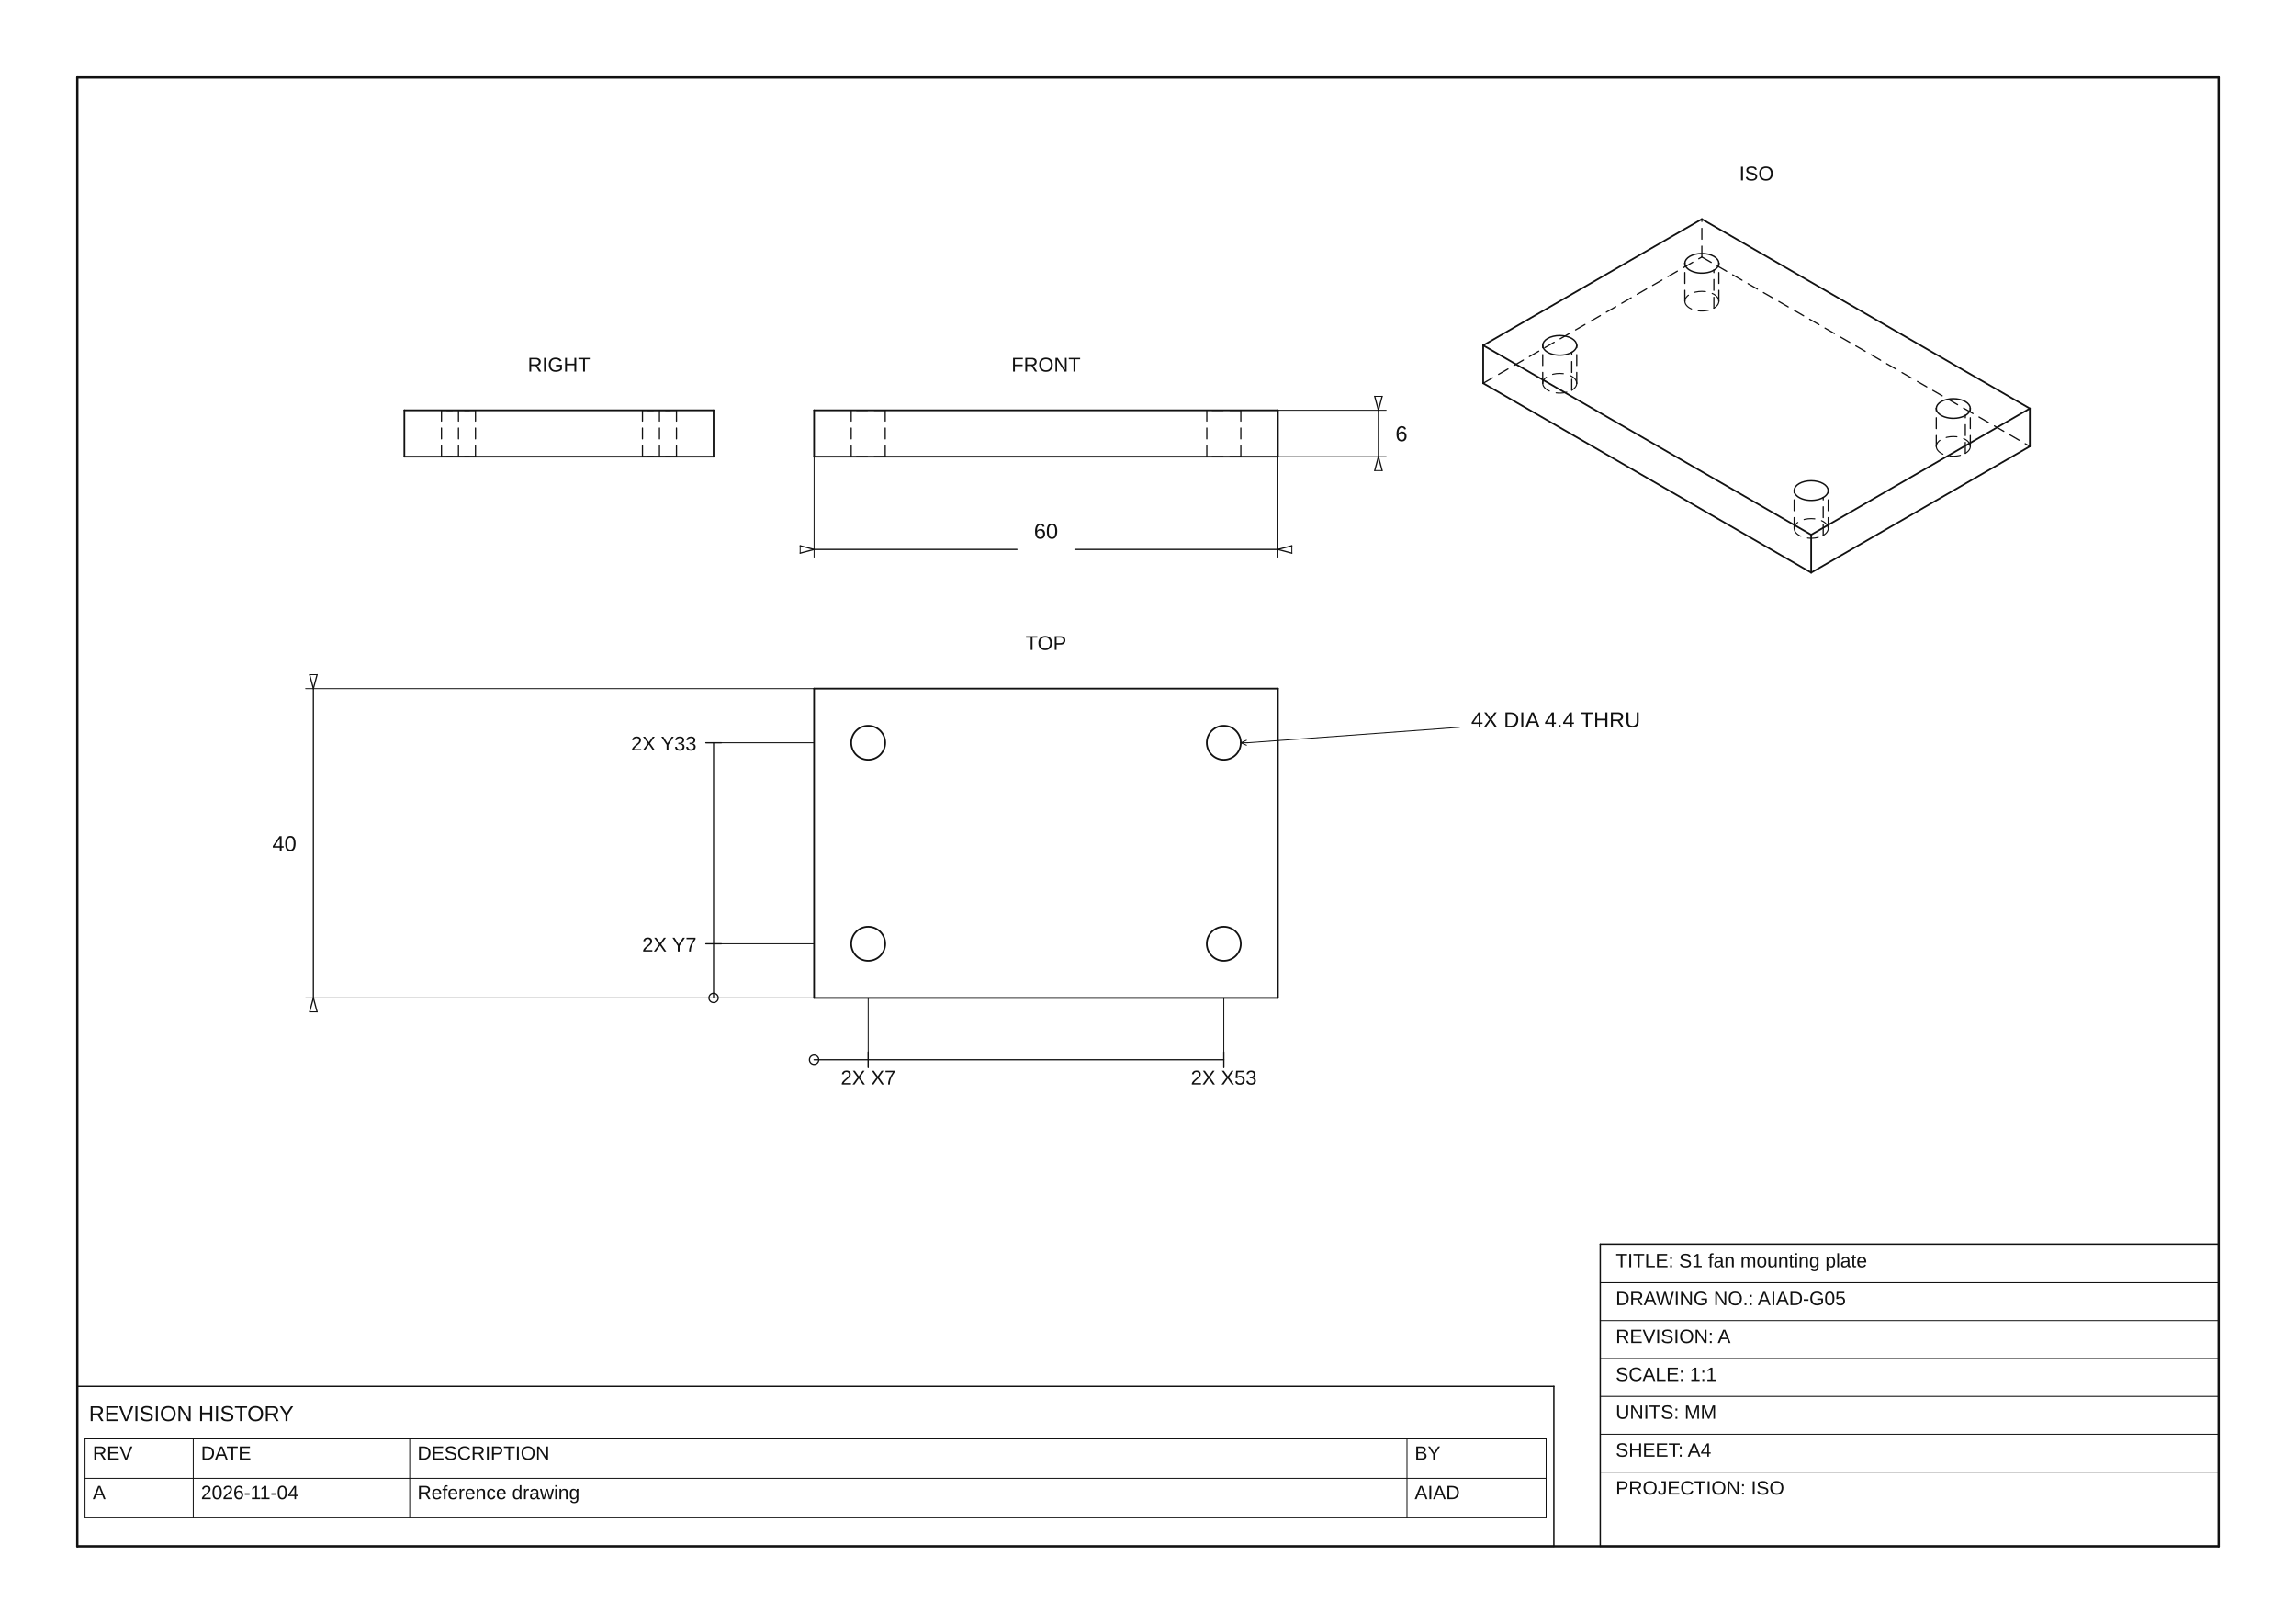
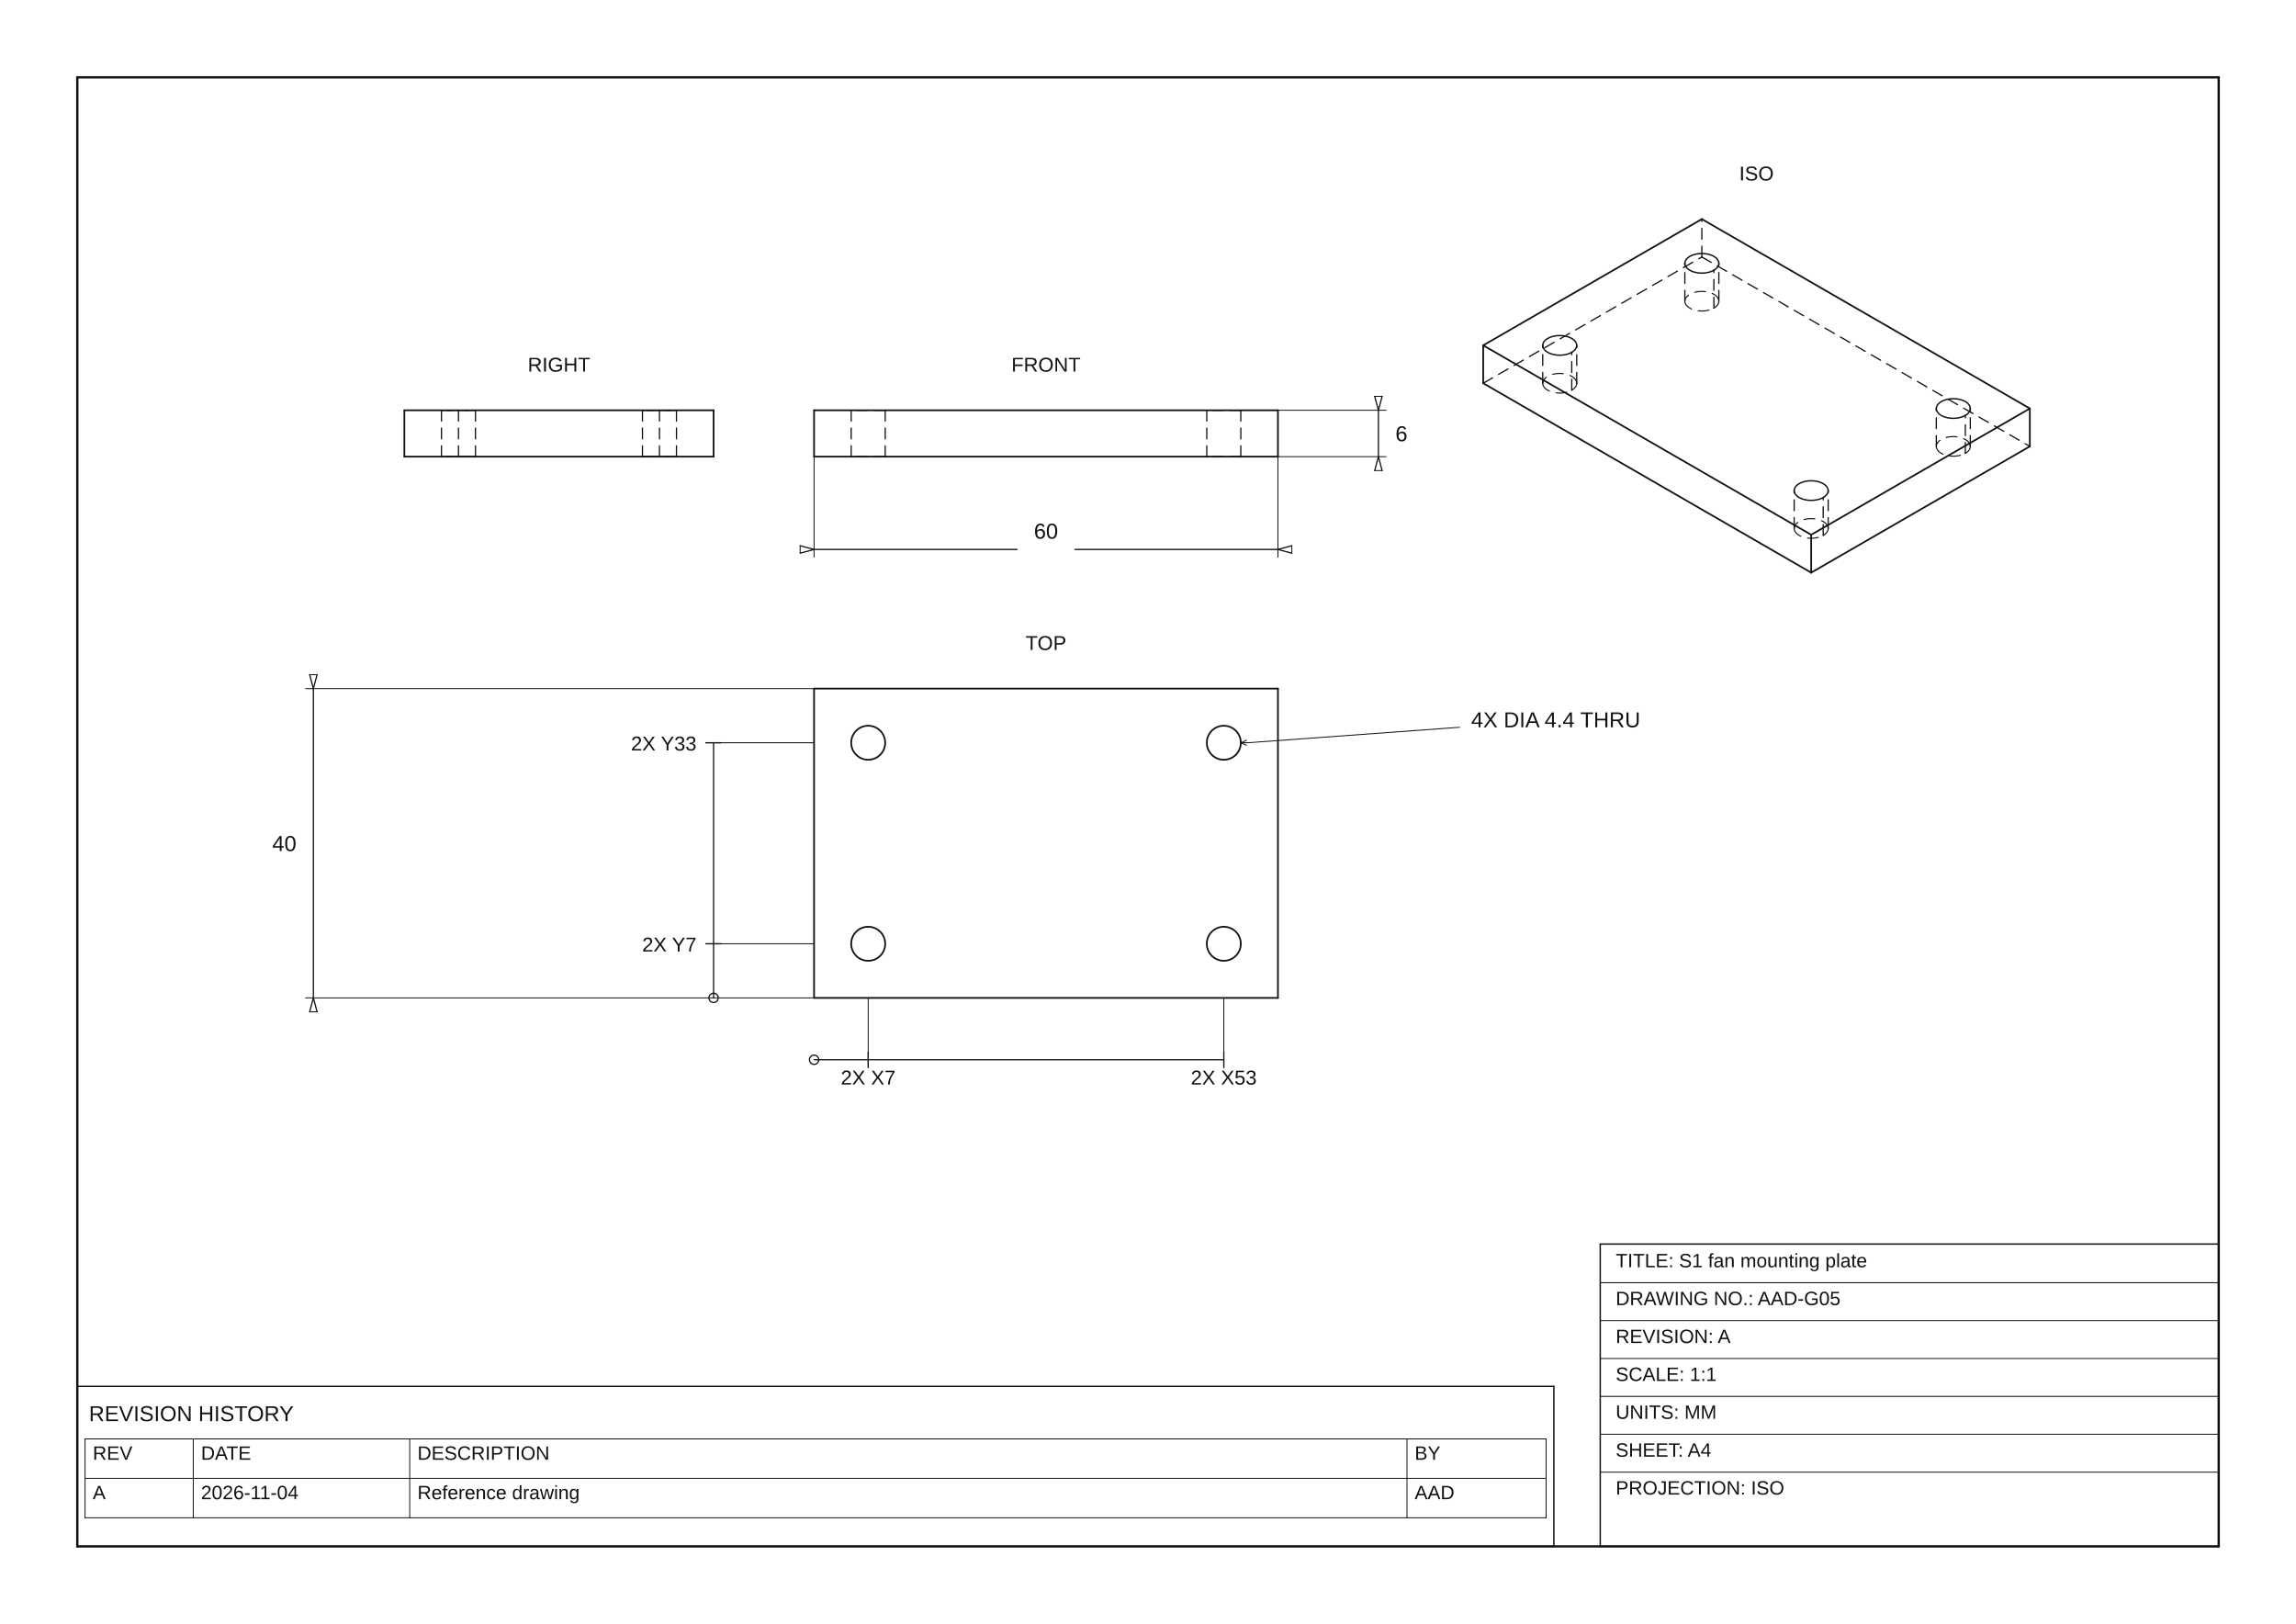
<svg xmlns="http://www.w3.org/2000/svg" width="297mm" height="210mm" viewBox="0 0 297 210" version="1.1">
  <g transform="translate(0 210) scale(1 -1)" fill="none" stroke="#111" stroke-linecap="round" stroke-linejoin="round">
    <line data-layer="BORDER" stroke-width="0.3" stroke-dasharray="none" x1="10" y1="10" x2="287" y2="10" />
    <line data-layer="BORDER" stroke-width="0.3" stroke-dasharray="none" x1="287" y1="10" x2="287" y2="200" />
    <line data-layer="BORDER" stroke-width="0.3" stroke-dasharray="none" x1="287" y1="200" x2="10" y2="200" />
    <line data-layer="BORDER" stroke-width="0.3" stroke-dasharray="none" x1="10" y1="200" x2="10" y2="10" />
    <line data-layer="VISIBLE" stroke-width="0.22" stroke-dasharray="none" x1="105.306" y1="150.938" x2="105.306" y2="156.938" />
    <line data-layer="VISIBLE" stroke-width="0.22" stroke-dasharray="none" x1="105.306" y1="150.938" x2="165.306" y2="150.938" />
    <line data-layer="VISIBLE" stroke-width="0.22" stroke-dasharray="none" x1="105.306" y1="156.938" x2="165.306" y2="156.938" />
    <line data-layer="HIDDEN" stroke-width="0.16" stroke-dasharray="1.4 0.9" x1="110.106" y1="150.938" x2="110.106" y2="156.938" />
    <line data-layer="HIDDEN" stroke-width="0.16" stroke-dasharray="1.4 0.9" x1="114.506" y1="150.938" x2="110.106" y2="150.938" />
    <line data-layer="HIDDEN" stroke-width="0.16" stroke-dasharray="1.4 0.9" x1="114.506" y1="156.938" x2="110.106" y2="156.938" />
    <line data-layer="HIDDEN" stroke-width="0.16" stroke-dasharray="1.4 0.9" x1="114.506" y1="150.938" x2="114.506" y2="156.938" />
    <line data-layer="HIDDEN" stroke-width="0.16" stroke-dasharray="1.4 0.9" x1="156.106" y1="150.938" x2="156.106" y2="156.938" />
    <line data-layer="HIDDEN" stroke-width="0.16" stroke-dasharray="1.4 0.9" x1="160.506" y1="150.938" x2="156.106" y2="150.938" />
    <line data-layer="HIDDEN" stroke-width="0.16" stroke-dasharray="1.4 0.9" x1="160.506" y1="156.938" x2="156.106" y2="156.938" />
    <line data-layer="HIDDEN" stroke-width="0.16" stroke-dasharray="1.4 0.9" x1="160.506" y1="150.938" x2="160.506" y2="156.938" />
    <line data-layer="VISIBLE" stroke-width="0.22" stroke-dasharray="none" x1="165.306" y1="150.938" x2="165.306" y2="156.938" />
    <circle data-layer="VISIBLE" stroke-width="0.22" stroke-dasharray="none" cx="112.306" cy="87.938" r="2.2" />
    <circle data-layer="VISIBLE" stroke-width="0.22" stroke-dasharray="none" cx="112.306" cy="113.938" r="2.2" />
    <circle data-layer="VISIBLE" stroke-width="0.22" stroke-dasharray="none" cx="158.306" cy="87.938" r="2.2" />
    <circle data-layer="VISIBLE" stroke-width="0.22" stroke-dasharray="none" cx="158.306" cy="113.938" r="2.2" />
    <line data-layer="VISIBLE" stroke-width="0.22" stroke-dasharray="none" x1="105.306" y1="80.938" x2="105.306" y2="120.938" />
    <line data-layer="VISIBLE" stroke-width="0.22" stroke-dasharray="none" x1="105.306" y1="80.938" x2="165.306" y2="80.938" />
    <line data-layer="VISIBLE" stroke-width="0.22" stroke-dasharray="none" x1="105.306" y1="120.938" x2="165.306" y2="120.938" />
    <line data-layer="VISIBLE" stroke-width="0.22" stroke-dasharray="none" x1="165.306" y1="80.938" x2="165.306" y2="120.938" />
    <line data-layer="VISIBLE" stroke-width="0.22" stroke-dasharray="none" x1="52.306" y1="150.938" x2="52.306" y2="156.938" />
    <line data-layer="VISIBLE" stroke-width="0.22" stroke-dasharray="none" x1="52.306" y1="150.938" x2="92.306" y2="150.938" />
    <line data-layer="VISIBLE" stroke-width="0.22" stroke-dasharray="none" x1="52.306" y1="156.938" x2="92.306" y2="156.938" />
    <line data-layer="HIDDEN" stroke-width="0.16" stroke-dasharray="1.4 0.9" x1="57.106" y1="150.938" x2="57.106" y2="156.938" />
    <line data-layer="HIDDEN" stroke-width="0.16" stroke-dasharray="1.4 0.9" x1="57.106" y1="150.938" x2="59.306" y2="150.938" />
    <line data-layer="HIDDEN" stroke-width="0.16" stroke-dasharray="1.4 0.9" x1="61.506" y1="150.938" x2="57.106" y2="150.938" />
    <line data-layer="HIDDEN" stroke-width="0.16" stroke-dasharray="1.4 0.9" x1="57.106" y1="156.938" x2="59.306" y2="156.938" />
    <line data-layer="HIDDEN" stroke-width="0.16" stroke-dasharray="1.4 0.9" x1="61.506" y1="156.938" x2="57.106" y2="156.938" />
    <line data-layer="HIDDEN" stroke-width="0.16" stroke-dasharray="1.4 0.9" x1="59.306" y1="150.938" x2="59.306" y2="156.938" />
    <line data-layer="HIDDEN" stroke-width="0.16" stroke-dasharray="1.4 0.9" x1="59.306" y1="150.938" x2="61.506" y2="150.938" />
    <line data-layer="HIDDEN" stroke-width="0.16" stroke-dasharray="1.4 0.9" x1="59.306" y1="156.938" x2="61.506" y2="156.938" />
    <line data-layer="HIDDEN" stroke-width="0.16" stroke-dasharray="1.4 0.9" x1="61.506" y1="150.938" x2="61.506" y2="156.938" />
    <line data-layer="HIDDEN" stroke-width="0.16" stroke-dasharray="1.4 0.9" x1="83.106" y1="150.938" x2="83.106" y2="156.938" />
    <line data-layer="HIDDEN" stroke-width="0.16" stroke-dasharray="1.4 0.9" x1="83.106" y1="150.938" x2="85.306" y2="150.938" />
    <line data-layer="HIDDEN" stroke-width="0.16" stroke-dasharray="1.4 0.9" x1="87.506" y1="150.938" x2="83.106" y2="150.938" />
    <line data-layer="HIDDEN" stroke-width="0.16" stroke-dasharray="1.4 0.9" x1="83.106" y1="156.938" x2="85.306" y2="156.938" />
    <line data-layer="HIDDEN" stroke-width="0.16" stroke-dasharray="1.4 0.9" x1="87.506" y1="156.938" x2="83.106" y2="156.938" />
    <line data-layer="HIDDEN" stroke-width="0.16" stroke-dasharray="1.4 0.9" x1="85.306" y1="150.938" x2="85.306" y2="156.938" />
    <line data-layer="HIDDEN" stroke-width="0.16" stroke-dasharray="1.4 0.9" x1="85.306" y1="150.938" x2="87.506" y2="150.938" />
    <line data-layer="HIDDEN" stroke-width="0.16" stroke-dasharray="1.4 0.9" x1="85.306" y1="156.938" x2="87.506" y2="156.938" />
    <line data-layer="HIDDEN" stroke-width="0.16" stroke-dasharray="1.4 0.9" x1="87.506" y1="150.938" x2="87.506" y2="156.938" />
    <line data-layer="VISIBLE" stroke-width="0.22" stroke-dasharray="none" x1="92.306" y1="150.938" x2="92.306" y2="156.938" />
    <line data-layer="VISIBLE" stroke-width="0.22" stroke-dasharray="none" x1="191.859" y1="160.433" x2="191.859" y2="165.332" />
    <line data-layer="HIDDEN" stroke-width="0.16" stroke-dasharray="1.4 0.9" x1="191.859" y1="160.433" x2="220.143" y2="176.763" />
    <line data-layer="VISIBLE" stroke-width="0.22" stroke-dasharray="none" x1="191.859" y1="160.433" x2="234.286" y2="135.938" />
    <line data-layer="VISIBLE" stroke-width="0.22" stroke-dasharray="none" x1="191.859" y1="165.332" x2="220.143" y2="181.662" />
    <line data-layer="VISIBLE" stroke-width="0.22" stroke-dasharray="none" x1="191.859" y1="165.332" x2="234.286" y2="140.837" />
    <line data-layer="HIDDEN" stroke-width="0.16" stroke-dasharray="1.4 0.9" x1="199.559" y1="160.433" x2="199.559" y2="165.332" />
    <line data-layer="HIDDEN" stroke-width="0.16" stroke-dasharray="1.4 0.9" x1="203.314" y1="159.535" x2="203.314" y2="164.434" />
    <line data-layer="HIDDEN" stroke-width="0.16" stroke-dasharray="1.4 0.9" x1="203.959" y1="160.433" x2="203.959" y2="165.332" />
    <line data-layer="HIDDEN" stroke-width="0.16" stroke-dasharray="1.4 0.9" x1="217.943" y1="171.047" x2="217.943" y2="175.946" />
    <line data-layer="HIDDEN" stroke-width="0.16" stroke-dasharray="1.4 0.9" x1="220.143" y1="176.763" x2="220.143" y2="181.662" />
    <line data-layer="HIDDEN" stroke-width="0.16" stroke-dasharray="1.4 0.9" x1="220.143" y1="176.763" x2="262.57" y2="152.268" />
    <line data-layer="VISIBLE" stroke-width="0.22" stroke-dasharray="none" x1="220.143" y1="181.662" x2="262.57" y2="157.167" />
    <line data-layer="HIDDEN" stroke-width="0.16" stroke-dasharray="1.4 0.9" x1="221.699" y1="170.149" x2="221.699" y2="175.048" />
    <line data-layer="HIDDEN" stroke-width="0.16" stroke-dasharray="1.4 0.9" x1="222.343" y1="171.047" x2="222.343" y2="175.946" />
    <line data-layer="HIDDEN" stroke-width="0.16" stroke-dasharray="1.4 0.9" x1="232.086" y1="141.654" x2="232.086" y2="146.553" />
    <line data-layer="VISIBLE" stroke-width="0.22" stroke-dasharray="none" x1="234.286" y1="135.938" x2="234.286" y2="140.837" />
    <line data-layer="VISIBLE" stroke-width="0.22" stroke-dasharray="none" x1="234.286" y1="135.938" x2="262.57" y2="152.268" />
    <line data-layer="VISIBLE" stroke-width="0.22" stroke-dasharray="none" x1="234.286" y1="140.837" x2="262.57" y2="157.167" />
    <line data-layer="HIDDEN" stroke-width="0.16" stroke-dasharray="1.4 0.9" x1="235.841" y1="140.755" x2="235.841" y2="145.654" />
    <line data-layer="HIDDEN" stroke-width="0.16" stroke-dasharray="1.4 0.9" x1="236.486" y1="141.654" x2="236.486" y2="146.553" />
    <line data-layer="HIDDEN" stroke-width="0.16" stroke-dasharray="1.4 0.9" x1="250.47" y1="152.268" x2="250.47" y2="157.167" />
    <line data-layer="HIDDEN" stroke-width="0.16" stroke-dasharray="1.4 0.9" x1="254.226" y1="151.37" x2="254.226" y2="156.269" />
    <line data-layer="HIDDEN" stroke-width="0.16" stroke-dasharray="1.4 0.9" x1="254.87" y1="152.268" x2="254.87" y2="157.167" />
    <line data-layer="VISIBLE" stroke-width="0.22" stroke-dasharray="none" x1="262.57" y1="152.268" x2="262.57" y2="157.167" />
    <polyline data-layer="HIDDEN" stroke-width="0.14" stroke-dasharray="1.4 0.9" points="199.559,160.433 199.583,160.247 199.653,160.064 199.77,159.89 199.929,159.727 200.129,159.58 200.363,159.451 200.628,159.344 200.917,159.26 201.224,159.201 201.543,159.169 201.867,159.164 202.188,159.187 202.5,159.237 202.796,159.313 203.069,159.413 203.314,159.535" />
    <polyline data-layer="HIDDEN" stroke-width="0.14" stroke-dasharray="1.4 0.9" points="203.959,160.433 203.916,160.681 203.791,160.919 203.588,161.139 203.314,161.331 202.981,161.489 202.601,161.606 202.188,161.679 201.759,161.703 201.33,161.679 200.917,161.606 200.536,161.489 200.203,161.331 199.929,161.139 199.726,160.919 199.601,160.681 199.559,160.433" />
    <polyline data-layer="VISIBLE" stroke-width="0.18" stroke-dasharray="none" points="199.559,165.332 199.583,165.146 199.653,164.963 199.77,164.789 199.929,164.626 200.129,164.479 200.363,164.35 200.628,164.243 200.917,164.158 201.224,164.1 201.543,164.068 201.867,164.063 202.188,164.086 202.5,164.136 202.796,164.212 203.069,164.312 203.314,164.434" />
    <polyline data-layer="VISIBLE" stroke-width="0.18" stroke-dasharray="none" points="203.959,165.332 203.916,165.58 203.791,165.818 203.588,166.038 203.314,166.23 202.981,166.388 202.601,166.505 202.188,166.578 201.759,166.602 201.33,166.578 200.917,166.505 200.536,166.388 200.203,166.23 199.929,166.038 199.726,165.818 199.601,165.58 199.559,165.332" />
    <polyline data-layer="HIDDEN" stroke-width="0.14" stroke-dasharray="1.4 0.9" points="203.314,159.535 203.389,159.58 203.459,159.627 203.526,159.676 203.588,159.727 203.646,159.78 203.699,159.834 203.747,159.89 203.791,159.947 203.83,160.005 203.864,160.064 203.893,160.124 203.916,160.185 203.935,160.247 203.948,160.308 203.956,160.371 203.959,160.433" />
    <polyline data-layer="VISIBLE" stroke-width="0.18" stroke-dasharray="none" points="203.314,164.434 203.389,164.479 203.459,164.526 203.526,164.575 203.588,164.626 203.646,164.679 203.699,164.733 203.747,164.789 203.791,164.846 203.83,164.904 203.864,164.963 203.893,165.023 203.916,165.084 203.935,165.146 203.948,165.207 203.956,165.27 203.959,165.332" />
    <polyline data-layer="HIDDEN" stroke-width="0.14" stroke-dasharray="1.4 0.9" points="217.943,171.047 217.967,170.861 218.038,170.679 218.155,170.504 218.314,170.342 218.513,170.194 218.748,170.066 219.012,169.958 219.302,169.874 219.609,169.815 219.928,169.783 220.251,169.779 220.573,169.802 220.885,169.852 221.181,169.927 221.454,170.027 221.699,170.149" />
    <polyline data-layer="HIDDEN" stroke-width="0.14" stroke-dasharray="1.4 0.9" points="222.343,171.047 222.301,171.295 222.176,171.534 221.973,171.753 221.699,171.946 221.366,172.104 220.985,172.221 220.573,172.293 220.143,172.318 219.714,172.293 219.302,172.221 218.921,172.104 218.588,171.946 218.314,171.753 218.111,171.534 217.986,171.295 217.943,171.047" />
    <polyline data-layer="VISIBLE" stroke-width="0.18" stroke-dasharray="none" points="217.943,175.946 217.967,175.76 218.038,175.578 218.155,175.403 218.314,175.241 218.513,175.093 218.748,174.965 219.012,174.857 219.302,174.773 219.609,174.714 219.928,174.682 220.251,174.678 220.573,174.701 220.885,174.751 221.181,174.826 221.454,174.926 221.699,175.048" />
    <polyline data-layer="VISIBLE" stroke-width="0.18" stroke-dasharray="none" points="222.343,175.946 222.301,176.194 222.176,176.433 221.973,176.652 221.699,176.845 221.366,177.003 220.985,177.12 220.573,177.192 220.143,177.217 219.714,177.192 219.302,177.12 218.921,177.003 218.588,176.845 218.314,176.652 218.111,176.433 217.986,176.194 217.943,175.946" />
    <polyline data-layer="HIDDEN" stroke-width="0.14" stroke-dasharray="1.4 0.9" points="221.699,170.149 221.774,170.194 221.844,170.242 221.911,170.291 221.973,170.342 222.03,170.394 222.084,170.449 222.132,170.504 222.176,170.561 222.215,170.62 222.249,170.679 222.278,170.739 222.301,170.8 222.32,170.861 222.333,170.923 222.341,170.985 222.343,171.047" />
    <polyline data-layer="VISIBLE" stroke-width="0.18" stroke-dasharray="none" points="221.699,175.048 221.774,175.093 221.844,175.141 221.911,175.19 221.973,175.241 222.03,175.293 222.084,175.348 222.132,175.403 222.176,175.46 222.215,175.519 222.249,175.578 222.278,175.638 222.301,175.699 222.32,175.76 222.333,175.822 222.341,175.884 222.343,175.946" />
    <polyline data-layer="HIDDEN" stroke-width="0.14" stroke-dasharray="1.4 0.9" points="232.086,141.654 232.109,141.467 232.18,141.285 232.297,141.111 232.456,140.948 232.656,140.801 232.89,140.672 233.155,140.564 233.444,140.48 233.751,140.421 234.07,140.39 234.394,140.385 234.715,140.408 235.027,140.458 235.323,140.533 235.596,140.633 235.841,140.755" />
    <polyline data-layer="HIDDEN" stroke-width="0.14" stroke-dasharray="1.4 0.9" points="236.486,141.654 236.443,141.901 236.318,142.14 236.115,142.359 235.841,142.552 235.508,142.71 235.128,142.827 234.715,142.899 234.286,142.924 233.856,142.899 233.444,142.827 233.063,142.71 232.73,142.552 232.456,142.359 232.253,142.14 232.128,141.901 232.086,141.654" />
    <polyline data-layer="VISIBLE" stroke-width="0.18" stroke-dasharray="none" points="232.086,146.553 232.109,146.366 232.18,146.184 232.297,146.009 232.456,145.847 232.656,145.7 232.89,145.571 233.155,145.463 233.444,145.379 233.751,145.32 234.07,145.288 234.394,145.284 234.715,145.307 235.027,145.357 235.323,145.432 235.596,145.532 235.841,145.654" />
    <polyline data-layer="VISIBLE" stroke-width="0.18" stroke-dasharray="none" points="236.486,146.553 236.443,146.8 236.318,147.039 236.115,147.258 235.841,147.451 235.508,147.609 235.128,147.726 234.715,147.798 234.286,147.823 233.856,147.798 233.444,147.726 233.063,147.609 232.73,147.451 232.456,147.258 232.253,147.039 232.128,146.8 232.086,146.553" />
    <polyline data-layer="HIDDEN" stroke-width="0.14" stroke-dasharray="1.4 0.9" points="235.841,140.755 235.916,140.801 235.986,140.848 236.053,140.897 236.115,140.948 236.173,141.001 236.226,141.055 236.274,141.111 236.318,141.167 236.357,141.226 236.391,141.285 236.42,141.345 236.443,141.406 236.462,141.467 236.475,141.529 236.483,141.591 236.486,141.654" />
    <polyline data-layer="VISIBLE" stroke-width="0.18" stroke-dasharray="none" points="235.841,145.654 235.916,145.7 235.986,145.747 236.053,145.796 236.115,145.847 236.173,145.9 236.226,145.954 236.274,146.009 236.318,146.066 236.357,146.125 236.391,146.184 236.42,146.244 236.443,146.305 236.462,146.366 236.475,146.428 236.483,146.49 236.486,146.553" />
    <polyline data-layer="HIDDEN" stroke-width="0.14" stroke-dasharray="1.4 0.9" points="250.47,152.268 250.494,152.082 250.565,151.899 250.682,151.725 250.841,151.562 251.04,151.415 251.275,151.286 251.539,151.179 251.829,151.095 252.136,151.036 252.455,151.004 252.778,150.999 253.1,151.022 253.412,151.072 253.707,151.148 253.981,151.248 254.226,151.37" />
    <polyline data-layer="HIDDEN" stroke-width="0.14" stroke-dasharray="1.4 0.9" points="254.87,152.268 254.828,152.516 254.703,152.754 254.5,152.974 254.226,153.166 253.893,153.324 253.512,153.442 253.1,153.514 252.67,153.538 252.241,153.514 251.829,153.442 251.448,153.324 251.115,153.166 250.841,152.974 250.638,152.754 250.513,152.516 250.47,152.268" />
    <polyline data-layer="VISIBLE" stroke-width="0.18" stroke-dasharray="none" points="250.47,157.167 250.494,156.981 250.565,156.798 250.682,156.624 250.841,156.461 251.04,156.314 251.275,156.185 251.539,156.078 251.829,155.994 252.136,155.935 252.455,155.903 252.778,155.898 253.1,155.921 253.412,155.971 253.707,156.047 253.981,156.147 254.226,156.269" />
    <polyline data-layer="VISIBLE" stroke-width="0.18" stroke-dasharray="none" points="254.87,157.167 254.828,157.415 254.703,157.653 254.5,157.873 254.226,158.065 253.893,158.223 253.512,158.34 253.1,158.413 252.67,158.437 252.241,158.413 251.829,158.34 251.448,158.223 251.115,158.065 250.841,157.873 250.638,157.653 250.513,157.415 250.47,157.167" />
    <polyline data-layer="HIDDEN" stroke-width="0.14" stroke-dasharray="1.4 0.9" points="254.226,151.37 254.3,151.415 254.371,151.462 254.437,151.511 254.5,151.562 254.557,151.615 254.611,151.669 254.659,151.725 254.703,151.782 254.742,151.84 254.776,151.899 254.804,151.959 254.828,152.02 254.847,152.082 254.86,152.144 254.868,152.206 254.87,152.268" />
    <polyline data-layer="VISIBLE" stroke-width="0.18" stroke-dasharray="none" points="254.226,156.269 254.3,156.314 254.371,156.361 254.437,156.41 254.5,156.461 254.557,156.514 254.611,156.568 254.659,156.624 254.703,156.681 254.742,156.739 254.776,156.798 254.804,156.858 254.828,156.919 254.847,156.981 254.86,157.043 254.868,157.105 254.87,157.167" />
    <line data-layer="DIMENSIONS" stroke-width="0.12" stroke-dasharray="none" x1="105.306" y1="150.938" x2="105.306" y2="137.938" />
    <line data-layer="DIMENSIONS" stroke-width="0.12" stroke-dasharray="none" x1="165.306" y1="150.938" x2="165.306" y2="137.938" />
    <line data-layer="DIMENSIONS" stroke-width="0.16" stroke-dasharray="none" x1="105.306" y1="138.938" x2="131.553" y2="138.938" />
    <line data-layer="DIMENSIONS" stroke-width="0.16" stroke-dasharray="none" x1="139.059" y1="138.938" x2="165.306" y2="138.938" />
    <line data-layer="DIMENSIONS" stroke-width="0.16" stroke-dasharray="none" x1="105.306" y1="138.938" x2="103.506" y2="139.418" />
    <line data-layer="DIMENSIONS" stroke-width="0.16" stroke-dasharray="none" x1="105.306" y1="138.938" x2="103.506" y2="138.458" />
    <line data-layer="DIMENSIONS" stroke-width="0.12" stroke-dasharray="none" x1="103.506" y1="139.418" x2="103.506" y2="138.458" />
    <line data-layer="DIMENSIONS" stroke-width="0.16" stroke-dasharray="none" x1="165.306" y1="138.938" x2="167.106" y2="138.458" />
    <line data-layer="DIMENSIONS" stroke-width="0.16" stroke-dasharray="none" x1="165.306" y1="138.938" x2="167.106" y2="139.418" />
    <line data-layer="DIMENSIONS" stroke-width="0.12" stroke-dasharray="none" x1="167.106" y1="138.458" x2="167.106" y2="139.418" />
    <line data-layer="DIMENSIONS" stroke-width="0.12" stroke-dasharray="none" x1="105.306" y1="80.938" x2="39.536" y2="80.938" />
    <line data-layer="DIMENSIONS" stroke-width="0.12" stroke-dasharray="none" x1="105.306" y1="120.938" x2="39.536" y2="120.938" />
    <line data-layer="DIMENSIONS" stroke-width="0.16" stroke-dasharray="none" x1="40.536" y1="80.938" x2="40.536" y2="120.938" />
    <line data-layer="DIMENSIONS" stroke-width="0.16" stroke-dasharray="none" x1="40.536" y1="80.938" x2="40.056" y2="79.138" />
    <line data-layer="DIMENSIONS" stroke-width="0.16" stroke-dasharray="none" x1="40.536" y1="80.938" x2="41.016" y2="79.138" />
    <line data-layer="DIMENSIONS" stroke-width="0.12" stroke-dasharray="none" x1="40.056" y1="79.138" x2="41.016" y2="79.138" />
    <line data-layer="DIMENSIONS" stroke-width="0.16" stroke-dasharray="none" x1="40.536" y1="120.938" x2="41.016" y2="122.738" />
    <line data-layer="DIMENSIONS" stroke-width="0.16" stroke-dasharray="none" x1="40.536" y1="120.938" x2="40.056" y2="122.738" />
    <line data-layer="DIMENSIONS" stroke-width="0.12" stroke-dasharray="none" x1="41.016" y1="122.738" x2="40.056" y2="122.738" />
    <line data-layer="DIMENSIONS" stroke-width="0.12" stroke-dasharray="none" x1="165.306" y1="150.938" x2="179.306" y2="150.938" />
    <line data-layer="DIMENSIONS" stroke-width="0.12" stroke-dasharray="none" x1="165.306" y1="156.938" x2="179.306" y2="156.938" />
    <line data-layer="DIMENSIONS" stroke-width="0.16" stroke-dasharray="none" x1="178.306" y1="150.938" x2="178.306" y2="156.938" />
    <line data-layer="DIMENSIONS" stroke-width="0.16" stroke-dasharray="none" x1="178.306" y1="150.938" x2="177.826" y2="149.138" />
    <line data-layer="DIMENSIONS" stroke-width="0.16" stroke-dasharray="none" x1="178.306" y1="150.938" x2="178.786" y2="149.138" />
    <line data-layer="DIMENSIONS" stroke-width="0.12" stroke-dasharray="none" x1="177.826" y1="149.138" x2="178.786" y2="149.138" />
    <line data-layer="DIMENSIONS" stroke-width="0.16" stroke-dasharray="none" x1="178.306" y1="156.938" x2="178.786" y2="158.738" />
    <line data-layer="DIMENSIONS" stroke-width="0.16" stroke-dasharray="none" x1="178.306" y1="156.938" x2="177.826" y2="158.738" />
    <line data-layer="DIMENSIONS" stroke-width="0.12" stroke-dasharray="none" x1="178.786" y1="158.738" x2="177.826" y2="158.738" />
    <line data-layer="DIMENSIONS" stroke-width="0.12" stroke-dasharray="none" x1="112.306" y1="80.938" x2="112.306" y2="71.938" />
    <line data-layer="DIMENSIONS" stroke-width="0.16" stroke-dasharray="none" x1="112.306" y1="71.938" x2="112.306" y2="73.938" />
    <line data-layer="DIMENSIONS" stroke-width="0.12" stroke-dasharray="none" x1="158.306" y1="80.938" x2="158.306" y2="71.938" />
    <line data-layer="DIMENSIONS" stroke-width="0.16" stroke-dasharray="none" x1="158.306" y1="71.938" x2="158.306" y2="73.938" />
    <line data-layer="DIMENSIONS" stroke-width="0.16" stroke-dasharray="none" x1="105.306" y1="72.938" x2="158.306" y2="72.938" />
    <circle data-layer="DIMENSIONS" stroke-width="0.16" stroke-dasharray="none" cx="105.306" cy="72.938" r="0.6" />
    <line data-layer="DIMENSIONS" stroke-width="0.12" stroke-dasharray="none" x1="105.306" y1="87.938" x2="91.306" y2="87.938" />
    <line data-layer="DIMENSIONS" stroke-width="0.16" stroke-dasharray="none" x1="91.306" y1="87.938" x2="93.306" y2="87.938" />
    <line data-layer="DIMENSIONS" stroke-width="0.12" stroke-dasharray="none" x1="105.306" y1="113.938" x2="91.306" y2="113.938" />
    <line data-layer="DIMENSIONS" stroke-width="0.16" stroke-dasharray="none" x1="91.306" y1="113.938" x2="93.306" y2="113.938" />
    <line data-layer="DIMENSIONS" stroke-width="0.16" stroke-dasharray="none" x1="92.306" y1="80.938" x2="92.306" y2="113.938" />
    <circle data-layer="DIMENSIONS" stroke-width="0.16" stroke-dasharray="none" cx="92.306" cy="80.938" r="0.6" />
    <line data-layer="DIMENSIONS" stroke-width="0.12" stroke-dasharray="none" x1="160.506" y1="113.938" x2="161.416" y2="113.938" />
    <line data-layer="DIMENSIONS" stroke-width="0.12" stroke-dasharray="none" x1="161.416" y1="113.938" x2="188.806" y2="115.938" />
    <line data-layer="DIMENSIONS" stroke-width="0.12" stroke-dasharray="none" x1="160.506" y1="113.938" x2="161.234" y2="114.258" />
    <line data-layer="DIMENSIONS" stroke-width="0.12" stroke-dasharray="none" x1="160.506" y1="113.938" x2="161.234" y2="113.618" />
    <line data-layer="TITLE" stroke-width="0.18" stroke-dasharray="none" x1="207" y1="10" x2="287" y2="10" />
    <line data-layer="TITLE" stroke-width="0.18" stroke-dasharray="none" x1="287" y1="10" x2="287" y2="49.1" />
    <line data-layer="TITLE" stroke-width="0.18" stroke-dasharray="none" x1="287" y1="49.1" x2="207" y2="49.1" />
    <line data-layer="TITLE" stroke-width="0.18" stroke-dasharray="none" x1="207" y1="49.1" x2="207" y2="10" />
    <line data-layer="TITLE" stroke-width="0.12" stroke-dasharray="none" x1="207" y1="44.1" x2="287" y2="44.1" />
    <line data-layer="TITLE" stroke-width="0.12" stroke-dasharray="none" x1="207" y1="39.2" x2="287" y2="39.2" />
    <line data-layer="TITLE" stroke-width="0.12" stroke-dasharray="none" x1="207" y1="34.3" x2="287" y2="34.3" />
    <line data-layer="TITLE" stroke-width="0.12" stroke-dasharray="none" x1="207" y1="29.4" x2="287" y2="29.4" />
    <line data-layer="TITLE" stroke-width="0.12" stroke-dasharray="none" x1="207" y1="24.5" x2="287" y2="24.5" />
    <line data-layer="TITLE" stroke-width="0.12" stroke-dasharray="none" x1="207" y1="19.6" x2="287" y2="19.6" />
    <line data-layer="SCHEDULE" stroke-width="0.18" stroke-dasharray="none" x1="10" y1="10" x2="201" y2="10" />
    <line data-layer="SCHEDULE" stroke-width="0.18" stroke-dasharray="none" x1="201" y1="10" x2="201" y2="30.7" />
    <line data-layer="SCHEDULE" stroke-width="0.18" stroke-dasharray="none" x1="201" y1="30.7" x2="10" y2="30.7" />
    <line data-layer="SCHEDULE" stroke-width="0.18" stroke-dasharray="none" x1="10" y1="30.7" x2="10" y2="10" />
    <line data-layer="SCHEDULE" stroke-width="0.12" stroke-dasharray="none" x1="11" y1="23.9" x2="200" y2="23.9" />
    <line data-layer="SCHEDULE" stroke-width="0.12" stroke-dasharray="none" x1="11" y1="18.8" x2="200" y2="18.8" />
    <line data-layer="SCHEDULE" stroke-width="0.12" stroke-dasharray="none" x1="11" y1="13.7" x2="200" y2="13.7" />
    <line data-layer="SCHEDULE" stroke-width="0.12" stroke-dasharray="none" x1="11" y1="23.9" x2="11" y2="13.7" />
    <line data-layer="SCHEDULE" stroke-width="0.12" stroke-dasharray="none" x1="25" y1="23.9" x2="25" y2="13.7" />
    <line data-layer="SCHEDULE" stroke-width="0.12" stroke-dasharray="none" x1="53" y1="23.9" x2="53" y2="13.7" />
    <line data-layer="SCHEDULE" stroke-width="0.12" stroke-dasharray="none" x1="182" y1="23.9" x2="182" y2="13.7" />
    <line data-layer="SCHEDULE" stroke-width="0.12" stroke-dasharray="none" x1="200" y1="23.9" x2="200" y2="13.7" />
  </g>
  <g fill="#111" stroke="none" font-family="Arial, Helvetica, sans-serif">
    <text x="135.306" y="69.662" font-size="2.8" text-anchor="middle" data-layer="DIMENSIONS" data-dimension-id="overall.x.60.">60</text>
    <text x="38.336" y="110.062" font-size="2.8" text-anchor="end" data-layer="DIMENSIONS" data-dimension-id="overall.y.40.">40</text>
    <text x="180.506" y="57.062" font-size="2.8" text-anchor="start" data-layer="DIMENSIONS" data-dimension-id="overall.z.6.">6</text>
    <text x="112.306" y="140.262" font-size="2.6" text-anchor="middle" data-layer="DIMENSIONS" data-dimension-id="hole_coordinate.x.7.0,2">2X X7</text>
    <text x="158.306" y="140.262" font-size="2.6" text-anchor="middle" data-layer="DIMENSIONS" data-dimension-id="hole_coordinate.x.53.1,3">2X X53</text>
    <text x="90.106" y="123.062" font-size="2.6" text-anchor="end" data-layer="DIMENSIONS" data-dimension-id="hole_coordinate.y.7.0,1">2X Y7</text>
    <text x="90.106" y="97.062" font-size="2.6" text-anchor="end" data-layer="DIMENSIONS" data-dimension-id="hole_coordinate.y.33.2,3">2X Y33</text>
    <text x="190.306" y="94.062" font-size="2.8" text-anchor="start" data-layer="DIMENSIONS" data-dimension-id="hole_diameter.value.4.4.0,1,2,3">4X DIA 4.4 THRU</text>
    <text x="135.306" y="48.062" font-size="2.6" text-anchor="middle" data-layer="ANNOTATION">FRONT</text>
    <text x="135.306" y="84.062" font-size="2.6" text-anchor="middle" data-layer="ANNOTATION">TOP</text>
    <text x="72.306" y="48.062" font-size="2.6" text-anchor="middle" data-layer="ANNOTATION">RIGHT</text>
    <text x="227.215" y="23.338" font-size="2.6" text-anchor="middle" data-layer="ANNOTATION">ISO</text>
    <text x="209" y="163.9" font-size="2.5" text-anchor="start" data-layer="TITLE">TITLE: S1 fan mounting plate</text>
-     <text x="209" y="168.8" font-size="2.5" text-anchor="start" data-layer="TITLE">DRAWING NO.: AIAD-G05</text>
+     <text x="209" y="168.8" font-size="2.5" text-anchor="start" data-layer="TITLE">DRAWING NO.: AAD-G05</text>
    <text x="209" y="173.7" font-size="2.5" text-anchor="start" data-layer="TITLE">REVISION: A</text>
    <text x="209" y="178.6" font-size="2.5" text-anchor="start" data-layer="TITLE">SCALE: 1:1</text>
    <text x="209" y="183.5" font-size="2.5" text-anchor="start" data-layer="TITLE">UNITS: MM</text>
    <text x="209" y="188.4" font-size="2.5" text-anchor="start" data-layer="TITLE">SHEET: A4</text>
    <text x="209" y="193.3" font-size="2.5" text-anchor="start" data-layer="TITLE">PROJECTION: ISO</text>
    <text x="11.5" y="183.8" font-size="2.8" text-anchor="start" data-layer="SCHEDULE">REVISION HISTORY</text>
    <text x="12" y="188.8" font-size="2.5" text-anchor="start" data-layer="SCHEDULE">REV</text>
    <text x="26" y="188.8" font-size="2.5" text-anchor="start" data-layer="SCHEDULE">DATE</text>
    <text x="54" y="188.8" font-size="2.5" text-anchor="start" data-layer="SCHEDULE">DESCRIPTION</text>
    <text x="183" y="188.8" font-size="2.5" text-anchor="start" data-layer="SCHEDULE">BY</text>
    <text x="12" y="193.9" font-size="2.5" text-anchor="start" data-layer="SCHEDULE">A</text>
    <text x="26" y="193.9" font-size="2.5" text-anchor="start" data-layer="SCHEDULE">2026-11-04</text>
    <text x="54" y="193.9" font-size="2.5" text-anchor="start" data-layer="SCHEDULE">Reference drawing</text>
-     <text x="183" y="193.9" font-size="2.5" text-anchor="start" data-layer="SCHEDULE">AIAD</text>
+     <text x="183" y="193.9" font-size="2.5" text-anchor="start" data-layer="SCHEDULE">AAD</text>
  </g>
</svg>
